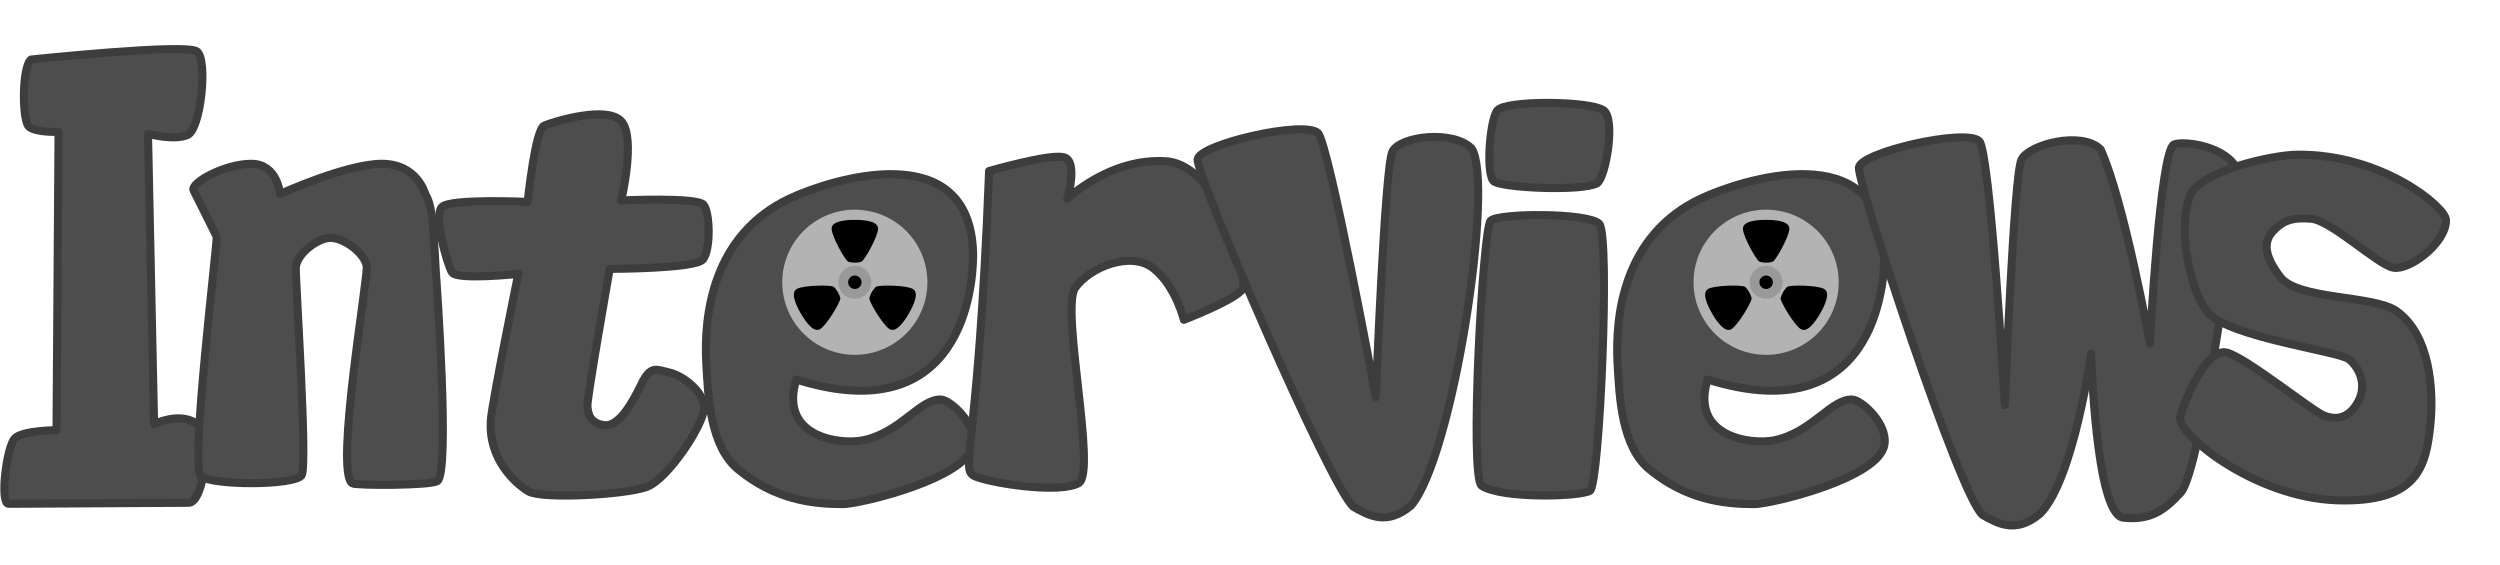
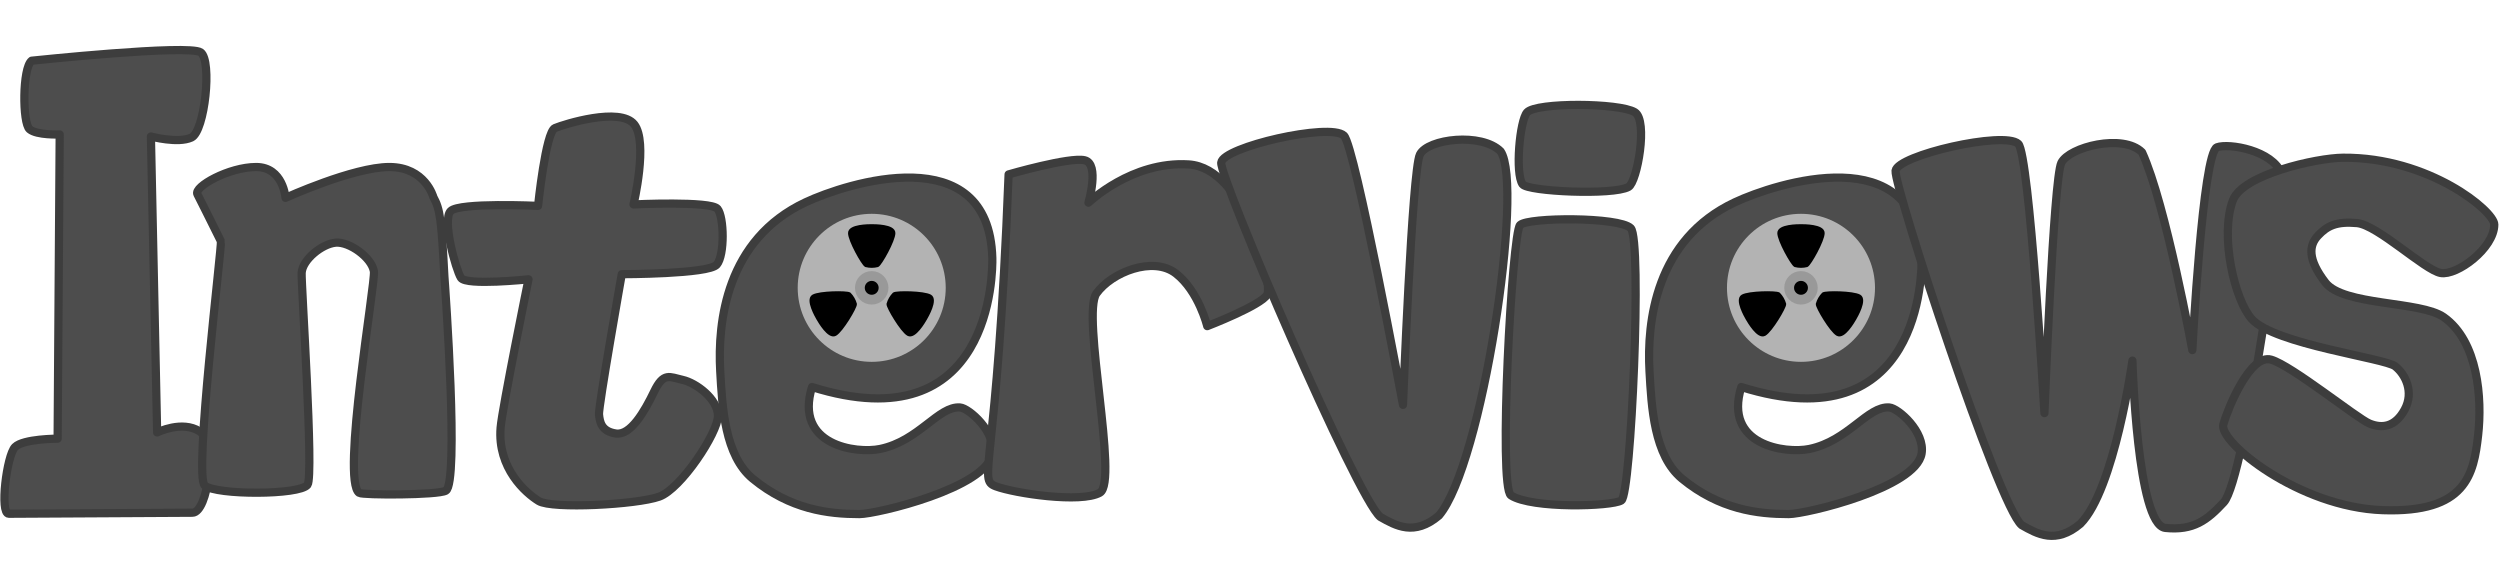
- <svg xmlns="http://www.w3.org/2000/svg" xmlns:xlink="http://www.w3.org/1999/xlink" width="100%" height="100%" viewBox="0,0,310,70">
+ <svg xmlns="http://www.w3.org/2000/svg" xmlns:xlink="http://www.w3.org/1999/xlink" width="100%" height="100%" viewBox="0,0,304,70">
  <defs>
    <style type="text/css">
      .letter {
        fill:#4d4d4d;
        stroke:#3d3d3d;
        stroke-width:1;
        stroke-linejoin:round;
        stroke-linecap:round;
      }
    </style>
    <path id="reel_inner" d="m 50,8 C 52,8 65,8 65,13 65,18 56,34 54,35 Q 50,36 46,35 C 44,34 35,18 35,13 35,8 48,8 50,8 z" style="fill:#000000;stroke:#000000;stroke-width:2;" />
    <g id="reel">
      <circle cx="50" cy="50" r="50" stroke-width="0" fill="#b3b3b3" />
      <circle cx="50" cy="50" r="8" stroke="#999999" stroke-width="3%" fill="#000000" />
      <g id="tape_reel">
        <use xlink:href="#reel_inner" />
        <use xlink:href="#reel_inner" transform="rotate(-120 50 50)" />
        <use xlink:href="#reel_inner" transform="rotate(-240 50 50)" />
      </g>
    </g>
    <g id="reel_cw">
      <use xlink:href="#reel" />
      <animateTransform attributeType="xml" attributeName="transform" type="rotate" from="0 50 50" to="360 50 50" dur="8s" repeatCount="indefinite" />
    </g>
    <g id="reel_ccw">
      <use xlink:href="#reel" />
      <animateTransform attributeType="xml" attributeName="transform" type="rotate" from="0 50 50" to="-360 50 50" dur="8s" repeatCount="indefinite" />
    </g>
    <g id="T">
      <path class="letter" d="M 2.273,13.336 C 0.699,18.161 0,25.205 0.758,25.836 1.515,26.468 11.364,24.447 11.996,25.205 c 0.631,0.758 -2.525,35.608 -1.389,35.608 1.136,0 15.026,3.246 16.541,0.253 1.515,-2.994 -2.778,-35.355 -1.768,-36.239 1.01,-0.884 7.923,2.976 10.954,1.768 C 38.311,25.806 38.417,13.714 35.86,12.957 33.304,12.199 3.351,10.028 2.273,13.336 z" />
    </g>
    <g id="R">
      <path class="letter" d="m 24.802,22.738 c 0,2.669 -2.164,4.833 -4.833,4.833 -2.669,0 -4.833,-2.164 -4.833,-4.833 0,-2.669 2.164,-4.833 4.833,-4.833 2.669,0 4.833,2.164 4.833,4.833 z M 3.059,7.674 C 2.437,9.613 0.231,58.103 1.941,61.411 c 4.173,0.054 9.46,1.958 12.486,-0.916 1.26,-0.729 -1.393,-18.913 -0.248,-20.159 1.145,-1.246 15.367,21.039 17.356,21.275 2.573,0.306 8.034,-1.852 8.228,-4.367 0.606,-7.826 -12.603,-20.043 -12.603,-20.043 0,0 9.494,-7.498 9.956,-14.888 C 37.578,14.924 34.305,6.703 23.682,5.78 13.059,4.856 3.681,5.735 3.059,7.674 z" />
    </g>
    <g id="L">
      <path class="letter" d="M 1.918,3.053 C 1.437,4.276 0.247,59.658 1.539,62.31 c 0.918,1.205 31.031,1.01 32.925,1.01 1.894,0 2.147,-16.704 0,-18.093 -2.147,-1.389 -21.328,4.546 -21.328,4.546 0,0 4.394,-43.258 2.525,-46.214 C 14.272,2.548 1.918,3.053 1.918,3.053 z" />
    </g>
    <g id="I">
      <path class="letter" d="M 3.85,7.382 C 2.713,8.265 2.713,14.958 3.597,15.715 4.481,16.473 7.259,16.347 7.259,16.347 L 7.007,53.344 c 0,0 -4.167,-1e-6 -5.177,1.01 -1.01,1.01 -1.894,8.118 -0.758,8.118 1.136,0 20.435,-0.126 22.329,-0.126 1.894,0 3.03,-8.497 0.884,-9.886 -2.147,-1.389 -5.177,0.126 -5.177,0.126 L 18.351,16.599 c 0,0 3.283,0.884 4.924,0.126 C 24.917,15.968 25.8,7.382 24.411,6.371 23.022,5.361 3.85,7.382 3.85,7.382 z" />
    </g>
    <g id="D">
      <path class="letter" d="m 13.071,21.804 0,23.036 7.946,0 c 0,0 5.714,-2.946 5.536,-12.232 C 26.375,23.321 21.018,21.804 21.018,21.804 z M 3.383,6.099 C 7.04,3.1 23.896,4.319 29.454,10.206 c 4.58,4.851 7.871,13.138 7.946,20.982 0.089,9.286 -0.625,23.125 -7.411,28.125 -6.786,5 -24.568,2.956 -27.143,1.607 C -0.903,58.956 0.263,8.656 3.383,6.099 z" />
    </g>
    <g id="C">
      <path class="letter" d="m 23.991,23.161 c 1.136,0 9.312,-4.067 9.312,-6.34 0,-2.273 -8.935,-9.864 -15.373,-9.47 C 11.743,7.729 0.374,11.52 0.758,32.352 1.263,59.752 10.407,63.071 16.289,63.071 c 5.882,0 17.015,-3.193 17.015,-14.81 0,-5.458 -5.719,-7.508 -8.681,-6.692 -2.811,0.774 -0.818,10.228 -6.819,10.228 -3.03,0 -5.245,-10.692 -5.556,-16.541 -0.331,-6.229 1.389,-17.299 4.041,-18.183 5.761,-1.92 5.462,6.088 7.702,6.088 z" />
    </g>
    <g id="B">
      <path class="letter" d="m 24.688,47.1 c 0,3.723 -3.018,6.741 -6.741,6.741 -3.723,0 -6.741,-3.018 -6.741,-6.741 0,-3.723 3.018,-6.741 6.741,-6.741 3.723,0 6.741,3.018 6.741,6.741 z M 24.56,21.407 c 0,2.669 -2.164,4.833 -4.833,4.833 -2.669,0 -4.833,-2.164 -4.833,-4.833 0,-2.669 2.164,-4.833 4.833,-4.833 2.669,0 4.833,2.164 4.833,4.833 z M 2.817,6.343 C 2.195,8.282 -0.011,56.772 1.7,60.08 c 1.212,2.343 19.002,1.102 23.608,-0.08 4.538,-1.165 11.036,-5.518 11.814,-15.576 0.606,-7.826 -7.805,-13.856 -7.805,-13.856 0,0 6.085,-2.068 6.546,-9.458 C 36.326,13.719 34.064,5.372 23.441,4.449 12.818,3.525 3.44,4.404 2.817,6.343 z" />
    </g>
+     <g id="A">
+       <path class="letter" d="M 23.75,5.219 C 20.812,5.194 15.536,5.755 13.781,6.594 11.441,7.712 0.027,60.864 0.75,62 c 0.723,1.136 7.701,3.274 9.25,2.5 1.549,-0.774 3.821,-17.56 4.75,-18.438 0.929,-0.878 9.769,-1.151 10.75,-0.531 0.981,0.619 3.902,14.227 5.812,15.156 C 33.223,61.617 42.209,58.67 43.5,56.656 44.791,54.643 26.668,6.037 25.688,5.469 25.442,5.327 24.729,5.227 23.75,5.219 z m -3.875,19.312 c 0.826,-0.155 4.88,11.818 4.312,12.438 -0.568,0.619 -6.965,1.181 -7.688,0.406 -0.723,-0.774 2.756,-12.741 3.375,-12.844 z" />
+     </g>
    <g id="y">
      <path class="letter" d="m 0.502,19.768 c -0.211,1.889 15.677,33.392 14.92,36.902 -1.476,6.847 -7.52,-2.238 -9.03,-1.225 -1.751,1.175 -2.669,8.597 -1.084,10.194 2.045,2.062 19.525,4.873 23.682,0.716 4.157,-4.157 5.529,-23.381 5.529,-23.381 0,0 2.262,-22.263 -0.047,-24.573 -2.309,-2.309 -8.86,-1.538 -9.813,0.395 -0.953,1.933 -2.055,30.436 -2.055,30.436 0,0 -5.825,-31.472 -7.182,-32.745 -1.701,-1.595 -14.71,1.391 -14.92,3.28 z" />
    </g>
    <g id="w">
      <path class="letter" d="m 0.502,20.768 c -0.211,1.889 12.498,40.755 15.34,43.089 1.906,1.083 4.144,2.361 7.128,-0.163 4.157,-4.157 6.333,-19.845 6.333,-19.845 0,0 0.561,19.993 4,20.346 3.418,0.35 5.096,-0.941 7.114,-3.123 2.577,-2.787 7.533,-38.602 7.037,-39.911 -1.099,-2.905 -6.435,-3.771 -7.862,-3.253 -1.749,0.636 -3.006,24.664 -3.006,24.664 0,0 -3.217,-17.747 -6.114,-24.053 -2.309,-2.309 -8.86,-0.654 -9.813,1.279 -0.953,1.933 -2.055,30.436 -2.055,30.436 0,0 -1.825,-31.472 -3.182,-32.745 -1.701,-1.595 -14.71,1.391 -14.92,3.28 z" />
    </g>
    <g id="v">
      <path class="letter" d="m 0.502,19.768 c -0.211,1.889 16.498,40.755 19.34,43.089 1.906,1.083 4.144,2.361 7.128,-0.163 5.265,-6.132 10.367,-40.139 7.502,-44.292 -2.309,-2.309 -8.86,-1.538 -9.813,0.395 -0.953,1.933 -2.055,30.436 -2.055,30.436 0,0 -5.825,-31.472 -7.182,-32.745 -1.701,-1.595 -14.71,1.391 -14.92,3.28 z" />
+     </g>
+     <g id="u">
+       <path class="letter" d="m 2.379,20.309 c 0.73,-2.009 8.344,-1.749 9.731,0 1.387,1.749 -3.904,24.735 -1.752,28.397 2.196,3.737 7.831,2.301 8.761,-10e-7 2.044,-5.055 -0.584,-25.257 1.46,-28.397 1.796,-2.411 9.383,-1.668 9.815,0 1.46,5.18 -2.555,32.412 -1.606,32.558 0.949,0.146 2.19,-1.752 2.628,-0.803 0.438,0.949 0.949,7.447 -0.511,8.323 -1.46,0.876 -8.292,0.126 -9.377,-2.044 0,0 -5.549,3.504 -9.345,2.409 C 8.387,59.657 2.744,56.883 1.43,53.671 0.116,50.458 1.649,22.319 2.379,20.309 z" />
    </g>
    <g id="t">
      <path class="letter" d="m 23.125,15.125 c 1.704,2.158 -0.089,9.732 -0.089,9.732 0,0 9.411,-0.446 10.214,0.536 0.804,0.982 0.893,5.625 -0.089,6.786 -0.982,1.161 -11.554,1.161 -11.554,1.161 0,0 -2.857,16.161 -2.768,17.054 0.089,0.893 0.268,2.054 2.054,2.321 1.786,0.268 3.482,-2.679 4.643,-5.089 1.161,-2.411 1.875,-1.786 3.482,-1.429 1.607,0.357 4.286,2.321 4.286,4.375 0,2.054 -4.501,8.884 -7.143,9.821 C 23.393,61.375 13.125,61.911 11.518,60.929 9.911,59.946 6.472,56.93 6.875,52 c 0.193,-2.365 3.393,-18.036 3.393,-18.036 0,0 -7.589,0.804 -8.214,-0.179 -0.625,-0.982 -2.321,-7.054 -1.25,-8.125 C 1.875,24.589 11.429,25.036 11.429,25.036 c 0,0 0.926,-8.994 2.054,-9.464 C 14.61,15.102 21.421,12.967 23.125,15.125 z" />
    </g>
    <g id="s">
      <path class="letter" d="m 33.304,27.304 c 0,2.883 -4.554,6.25 -6.518,5.893 -1.964,-0.357 -7.683,-5.853 -10.179,-6.071 -2.495,-0.219 -3.607,0.327 -4.732,1.518 -1.125,1.19 -1.29,2.874 0.893,5.714 2.183,2.841 11.568,2.225 14.375,4.196 4.196,2.946 4.703,9.899 4.196,14.375 -0.536,4.732 -1.429,9.464 -11.607,9.107 C 9.554,61.679 -0.268,53.732 0.357,51.589 c 0.625,-2.143 3.304,-8.571 5.804,-7.857 2.5,0.714 10.446,7.143 11.964,7.768 1.518,0.625 3.125,0.446 4.286,-1.696 C 23.571,47.661 22.5,45.518 21.25,44.536 20,43.554 6.607,41.857 3.839,38.821 1.713,36.49 -0.089,28.643 1.518,24.357 2.692,21.227 11.652,19.206 14.911,19.179 c 10.446,-0.089 18.393,6.504 18.393,8.125 z" />
    </g>
    <g id="r">
      <path class="letter" d="m 3.646,21.209 c -1.387,36.125 -3.859,37.073 -1.548,37.933 2.312,0.86 10.332,2.063 12.644,0.773 2.312,-1.29 -2.265,-21.653 -0.415,-24.233 1.849,-2.58 6.888,-4.581 9.662,-2.431 2.774,2.15 3.812,6.407 3.812,6.407 0,0 6.517,-2.507 7.284,-3.827 0.767,-1.32 -2.613,-15.408 -9.548,-15.838 -6.935,-0.43 -12.181,4.656 -12.181,4.656 0,0 1.387,-4.731 -0.462,-5.161 -1.849,-0.43 -9.247,1.72 -9.247,1.72 z" />
    </g>
    <g id="p">
      <path class="letter" d="m 28.464,37.052 c 0,3.442 -2.79,6.232 -6.232,6.232 -3.442,0 -6.232,-2.79 -6.232,-6.232 0,-3.442 2.79,-6.232 6.232,-6.232 3.442,0 6.232,2.79 6.232,6.232 z M 3.538,16.495 C 2.072,18.215 1.242,62.601 2.614,64.529 c 2.092,2.939 13.856,0.924 13.856,0.924 1.1,-0.605 -0.104,-5.159 0,-12.008 0,0 8.153,5.817 13.233,2.584 5.081,-3.233 6.5,-21.44 6.5,-21.44 0,0 0.589,-15.322 -6.339,-19.479 -6.928,-4.157 -12.832,3.026 -12.832,3.026 0,0 0.503,-3.896 -0.897,-4.558 -1.456,-0.689 -12.598,2.918 -12.598,2.918 z" />
    </g>
    <g id="o">
      <path class="letter" d="m 28.825,42.186 c 0,4.561 -3.698,8.259 -8.259,8.259 -4.561,0 -8.259,-3.698 -8.259,-8.259 0,-4.561 3.698,-8.259 8.259,-8.259 4.561,0 8.259,3.698 8.259,8.259 z M 10.164,21.034 c 9.821,-3.661 19.018,-1.964 22.5,4.375 3.482,6.339 2.232,16.911 0.179,22.625 -2.054,5.714 -7.946,12.232 -14.375,11.607 -6.429,-0.625 -12.771,-6.593 -15.536,-9.375 C 0.116,47.433 3.567,23.493 10.164,21.034 z" />
    </g>
    <g id="n">
      <path class="letter" d="m 0.003,23.613 c -0.455,-0.911 3.839,-3.304 7.143,-3.304 3.304,0 3.571,3.75 3.571,3.75 0,0 8.25,-3.75 12.625,-3.75 4.375,0 5.357,3.661 5.357,3.661 0.828,1.491 0.98,2.761 1.339,9.643 0.118,1.611 1.795,25.113 0.179,26.054 -0.952,0.554 -10.113,0.554 -10.536,0.268 -2.225,-1.503 2.009,-25.614 1.786,-26.946 -0.282,-1.684 -2.991,-3.62 -4.643,-3.482 -1.652,0.138 -4.036,2.056 -4.143,3.661 -0.079,1.18 1.508,24.728 0.714,25.786 C 12.445,60.22 2.279,60.22 0.896,59.041 -0.456,57.889 3.035,29.683 2.861,29.327 1.921,27.416 0.003,23.613 0.003,23.613 z" />
    </g>
    <g id="m">
      <path class="letter" d="m 0.768,24.352 c -0.455,-0.911 3.839,-3.304 7.143,-3.304 3.304,0 3.571,3.75 3.571,3.75 0,0 6.25,-3.75 10.625,-3.75 4.375,0 5.357,3.661 5.357,3.661 2.868,-0.915 9.935,-6.005 12.857,-3.661 3.862,3.675 5.096,34.458 4.196,37.214 -0.88,2.696 -9.148,2.696 -10.054,2.696 -2.886,0 -1.821,-26.33 -1.821,-27.768 0,-1.125 -0.793,-2.817 -2.054,-2.679 -1.261,0.138 -1.889,2.432 -1.786,3.839 0.118,1.611 1.795,25.113 0.179,26.054 -0.952,0.554 -10.113,0.554 -10.536,0.268 -2.225,-1.503 2.098,-25.793 1.875,-27.125 -0.282,-1.684 -2.187,-3.531 -3.839,-3.393 -1.652,0.138 -2.929,2.145 -3.036,3.75 -0.079,1.18 1.508,24.728 0.714,25.786 C 13.209,60.959 3.044,60.959 1.661,59.781 0.308,58.628 3.8,30.422 3.625,30.066 2.686,28.155 0.768,24.352 0.768,24.352 z" />
+     </g>
+     <g id="l">
+       <path class="letter" d="M 6.498,8.386 C 7.593,7.583 16.719,6.342 17.376,7.218 c 0.657,0.876 -4.454,43.826 -3.65,44.118 0.803,0.292 2.628,-1.314 3.066,-0.584 0.438,0.73 0.679,5.967 -2.044,8.104 C 10.068,62.527 3.14,60.188 1.606,57.03 -0.144,53.427 4.965,9.262 6.498,8.386 z" />
    </g>
    <g id="k">
      <path class="letter" d="m 3.578,6.404 c -1.387,36.125 -3.859,53.614 -1.548,54.474 2.312,0.86 10.332,2.063 12.644,0.773 0.578,-0.323 -1.042,-12.696 -1.117,-14.827 -0.075,-2.131 12.932,15.377 15.73,15.569 1.708,0.117 4.75,-4.605 4.617,-6.897 C 33.771,53.204 13.796,38.063 14.259,37.418 c 1.849,-2.58 6.762,-7.612 9.536,-5.461 2.774,2.15 5.959,2.493 5.959,2.493 0,0 3.383,-9.957 4.15,-11.277 0.767,-1.32 -1.5,-1.013 -8.435,-1.443 -6.935,-0.43 -12.687,7.181 -12.687,7.181 0,0 3.66,-22.535 1.811,-22.965 C 12.743,5.517 3.578,6.404 3.578,6.404 z" />
    </g>
    <g id="i">
      <path class="letter" d="m 2.844,27.362 c 0.981,-0.959 12.059,-1.009 13.456,0.384 1.397,1.393 0.053,32.369 -1.14,33.109 C 13.966,61.594 4.286,61.878 1.737,60.243 0.171,59.239 1.863,28.32 2.844,27.362 z" />
      <path class="letter" d="m 3.693,13.662 c -0.896,0.995 -1.469,7.448 -0.547,8.748 0.627,0.884 11.018,1.363 12.881,0.32 1.06,-0.594 2.394,-8.088 0.77,-9.084 -1.878,-1.153 -11.989,-1.222 -13.105,0.017 z" />
    </g>
    <g id="h">
      <path class="letter" d="m 3.173,3.79 c -1.31,23.329 -2.492,49.053 -0.924,59.119 12.008,1.847 12.711,-1.225 12.711,-1.225 0,0 -1.611,-29.656 -0.576,-32.525 1.036,-2.868 3.2,-4.25 5.509,-3.789 2.309,0.462 3.3,1.513 2.838,9.826 -0.462,8.313 -2.041,21.741 -1.084,24.017 0.895,2.129 10.088,2.202 11.881,0.843 1.487,-1.127 0.957,-33.127 -0.428,-35.898 -1.386,-2.771 -4.284,-5.462 -9.826,-5.462 -5.542,0 -9.364,3.822 -9.364,3.822 0,0 3.025,-17.419 2.229,-18.776 -0.831,-1.417 -11.917,-1.233 -12.966,0.047 z" />
    </g>
    <g id="g">
      <path class="letter" d="m 23.299,35.445 c 0,3.442 -2.79,6.232 -6.232,6.232 -3.442,0 -6.232,-2.79 -6.232,-6.232 0,-3.442 2.79,-6.232 6.232,-6.232 3.442,0 6.232,2.79 6.232,6.232 z m -0.513,-14.527 c 0,0 -6.674,-6.165 -13.14,-2.008 -6.466,4.157 -8.553,13.046 -7.725,18.829 0.83,5.797 4.317,14.251 11.245,14.713 6.928,0.462 6.466,-6.339 10.161,-2.182 3.695,4.157 3.521,6.881 -2.022,7.805 -5.542,0.924 -12.423,-6.023 -14.144,-5.161 -1.721,0.862 -5.534,7.2 -4.619,8.775 0.915,1.576 15.703,7.39 22.631,5.081 6.928,-2.309 8.648,-9.11 8.648,-9.11 0,0 2.898,-38.462 0.127,-40.309 -2.771,-1.847 -10.161,-2.309 -10.161,-2.309 z" />
    </g>
    <g id="e">
      <use xlink:href="#e_outline" />
      <use xlink:href="#reel_cw" transform="translate(10,26) scale(.18)" />
    </g>
    <g id="eccw">
      <use xlink:href="#e_outline" />
      <use xlink:href="#reel_ccw" transform="translate(10,26) scale(.18)" />
    </g>
    <g id="e_outline">
      <path class="letter" d="m 11.74,47.063 c -2.193,7.104 5.386,8.131 8.289,7.529 4.714,-0.977 7.096,-5.253 9.721,-5.043 1.066,0.085 4.368,2.956 3.914,5.616 -0.713,4.177 -14.083,7.347 -16.148,7.347 -3.823,0 -8.418,-0.562 -12.968,-4.293 -3.435,-2.817 -3.725,-8.745 -3.968,-13.072 -0.337,-5.995 0.726,-16.029 10.387,-20.554 4.93,-2.309 22.298,-7.926 22.698,6.778 0.045,1.665 0,22.571 -21.924,15.691 z" />
    </g>
    <g id="d">
      <path class="letter" d="m 21.339,46.899 c 0,3.442 -2.79,6.232 -6.232,6.232 -3.442,0 -6.232,-2.79 -6.232,-6.232 0,-3.442 2.79,-6.232 6.232,-6.232 3.442,0 6.232,2.79 6.232,6.232 z m 0.558,-13.956 c 0,0 -6.674,-6.165 -13.14,-2.008 -6.466,4.157 -8.553,13.046 -7.725,18.829 0.83,5.797 4.317,14.251 11.245,14.713 6.928,0.462 6.466,-6.339 10.161,-2.182 3.695,4.157 1.767,2.88 1.767,2.88 -0.875,0.802 7.289,1.938 9.458,0.721 0,0 2.771,-59.099 0,-60.946 -2.771,-1.847 -11.268,0.216 -11.268,0.216 z" />
    </g>
    <g id="c">
      <path class="letter" d="m 24.352,29.768 c 1.136,0 9.312,-3.245 9.312,-5.058 0,-1.813 -8.935,-7.87 -15.373,-7.555 -6.187,0.302 -17.557,3.327 -17.173,19.946 0.505,21.86 9.649,24.509 15.531,24.509 5.882,0 17.015,-2.548 17.015,-11.816 0,-4.354 -5.719,-5.99 -8.681,-5.339 -2.811,0.618 -0.818,8.16 -6.819,8.16 -3.03,0 -5.245,-8.53 -5.556,-13.197 -0.331,-4.969 1.389,-13.801 4.041,-14.506 5.761,-1.532 5.462,4.857 7.702,4.857 z" />
    </g>
+     <g id="b">
+       <path class="letter" d="m 13.969,8.031 c -1.269,0.055 -3.66,0.386 -8.625,0.312 -1.898,0.876 -4.761,48.321 -4.031,50 0.73,1.679 9.478,1.678 10.719,0.875 1.241,-0.803 -0.043,-1.832 0.688,-2.562 C 13.449,55.926 16.294,57.768 22.5,59.812 28.706,61.857 36.781,46.136 37,37.594 37.219,29.052 33.652,22.499 26.125,20.312 c -7.527,-2.187 -11.594,8.375 -11.594,8.375 0,0 2.262,-17.216 1.312,-19.406 -0.475,-1.095 -0.606,-1.305 -1.875,-1.25 z M 19.781,36 c 3.266,0 5.906,2.64 5.906,5.906 0,3.266 -2.64,5.938 -5.906,5.938 -3.266,0 -5.906,-2.671 -5.906,-5.938 C 13.875,38.64 16.515,36 19.781,36 z" />
+     </g>
    <g id="a">
      <use xlink:href="#a_outline" />
      <use xlink:href="#reel_cw" transform="translate(7,39) scale(.18)" />
    </g>
    <g id="accw">
      <use xlink:href="#a_outline" />
      <use xlink:href="#reel_ccw" transform="translate(7,39) scale(.18)" />
    </g>
    <g id="a_outline">
      <path class="letter" d="m 6.939,36.14 c 0,0 -5.212,-10.973 0.207,-15.831 7.504,-6.725 15.61,-5.877 20.69,-2.644 5.081,3.233 5.763,10.288 5.763,10.288 0,0 -1.479,24.017 -0.556,25.864 0.924,1.847 0.669,6.225 0.669,6.225 -2.243,2.132 -7.768,4.55 -9.692,1.499 -0.637,-1.283 -0.576,-4.297 -0.576,-4.297 0,0 -9.372,6.941 -14.914,4.632 -5.542,-2.309 -9.973,-14.92 -4.893,-19.539 5.081,-4.619 18.494,-5.797 20.804,-9.954 2.309,-4.157 -0.174,-7.919 -4.793,-7.919 -4.619,0 -6.038,6.339 -5.114,7.852 0.868,1.421 -7.597,3.822 -7.597,3.822 z" />
    </g>
+     <path class="letter" id="comma" d="M 2.117,53.379 C 2.409,52.211 4.98,51.815 6.06,52.284 8.25,53.233 8.834,55.131 8.688,56.591 8.534,58.132 6.425,62.067 3.942,61.921 1.46,61.775 0.876,61.337 1.022,60.607 1.168,59.876 1.387,58.854 2.117,58.927 2.847,59 3.577,59.438 3.869,58.343 4.161,57.248 2.482,57.978 1.898,56.737 1.314,55.496 2.117,53.379 2.117,53.379 z" />
  </defs>
  <use xlink:href="#I" />
  <use xlink:href="#n" transform="translate(24,0)" />
  <use xlink:href="#t" transform="translate(54,0)" />
  <use xlink:href="#e" transform="translate(87,0)" />
  <use xlink:href="#r" transform="translate(119,0)" />
  <use xlink:href="#v" transform="translate(148,0)" />
  <use xlink:href="#i" transform="translate(182,0)" />
  <use xlink:href="#eccw" transform="translate(200,0)" />
  <use xlink:href="#w" transform="translate(230,0)" />
  <use xlink:href="#s" transform="translate(270,0)" />
</svg>
